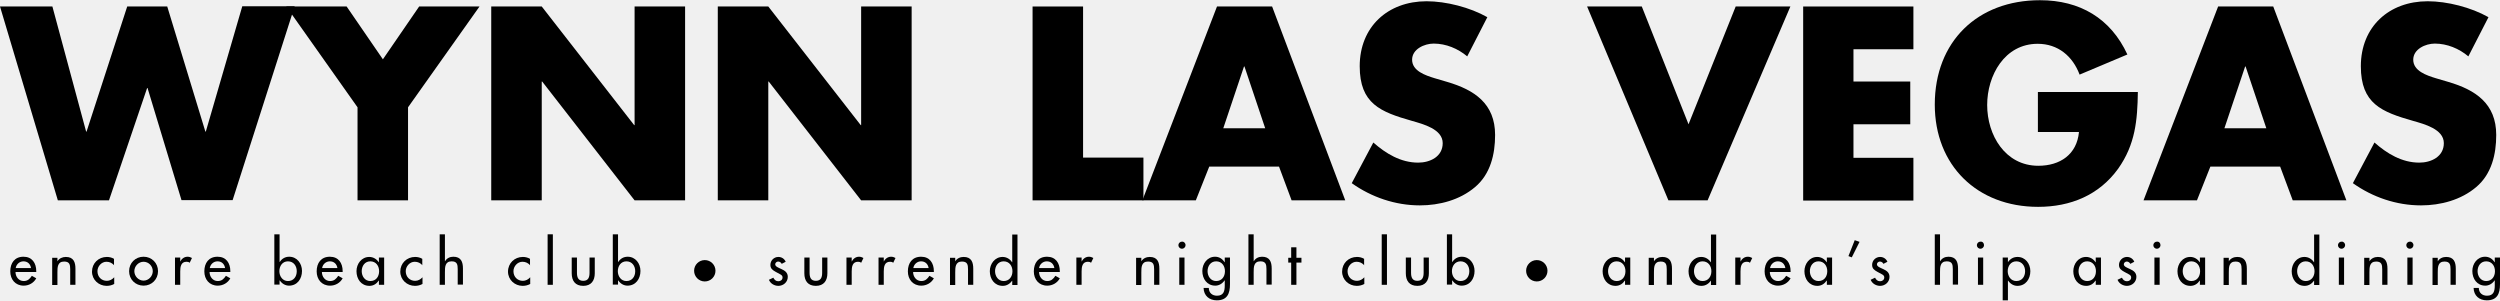
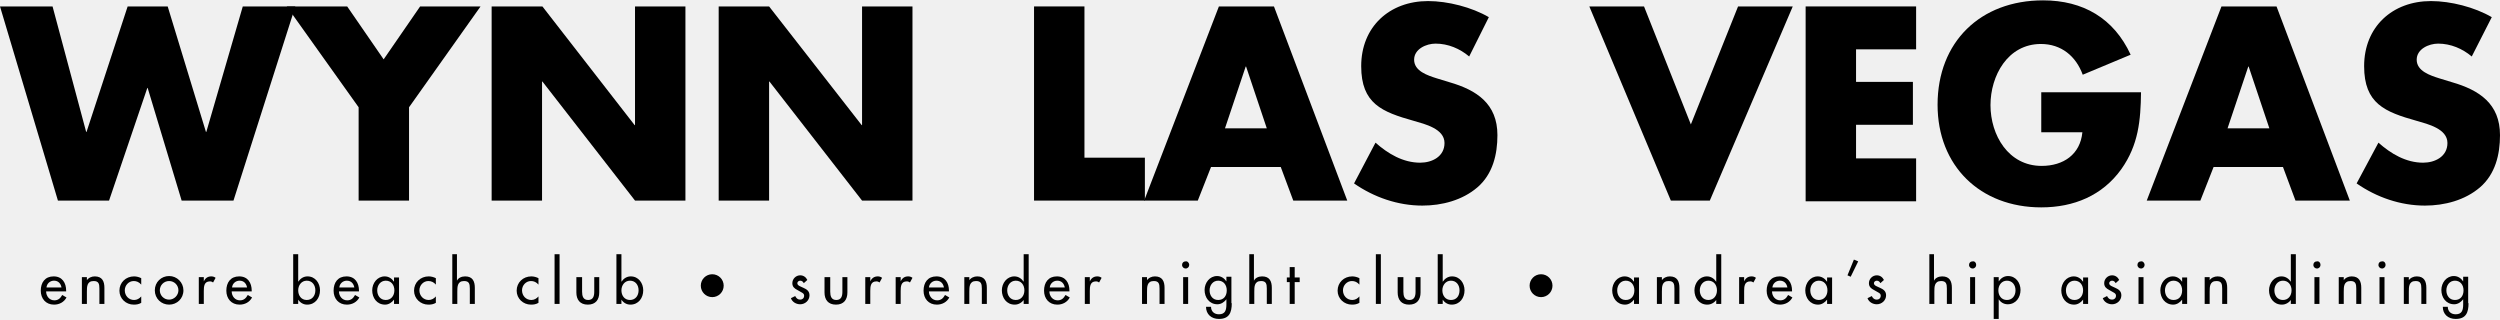
- <svg xmlns="http://www.w3.org/2000/svg" version="1.1" x="0px" y="0px" viewBox="0 0 1192.9 143.3" style="enable-background:new 0 0 1192.9 143.3;" xml:space="preserve">
+ <svg xmlns="http://www.w3.org/2000/svg" version="1.1" x="0px" y="0px" viewBox="0 0 699.2 89.3" style="enable-background:new 0 0 699.2 89.3;" xml:space="preserve">
  <style type="text/css">
- 	.st0{fill:#FFFFFF;}
- 	.st1{fill:#392C3E;}
- 	.st2{fill:#382C3D;}
+ 	.st0{display:none;}
+ 	.st1{display:inline;fill:#FFFFFF;}
+ 	.st2{fill:#FFFFFF;}
	.st3{fill:#3399CC;}
- 	.st4{fill:#CDCBCA;}
- 	.st5{fill-rule:evenodd;clip-rule:evenodd;fill:#CDCBCA;}
- 	.st6{fill-rule:evenodd;clip-rule:evenodd;fill:#392C3E;}
- 	.st7{fill:none;stroke:#CDCBCA;stroke-width:1.332;stroke-miterlimit:10;}
- 	.st8{clip-path:url(#SVGID_4_);}
- 	.st9{fill-rule:evenodd;clip-rule:evenodd;fill:#989898;}
- 	.st10{fill-rule:evenodd;clip-rule:evenodd;fill:#FFFFFF;}
- 	.st11{fill:#979797;}
- 	.st12{opacity:0.67;}
- 	.st13{fill:#EFEFEF;}
- 	.st14{opacity:0.78;}
- 	.st15{fill-rule:evenodd;clip-rule:evenodd;fill:#998881;}
- 	.st16{fill:#998881;}
- 	.st17{fill:#FF9966;}
- 	.st18{fill:#231F20;}
+ 	.st4{fill:#F9D04B;}
+ 	.st5{clip-path:url(#SVGID_4_);}
+ 	.st6{clip-path:url(#SVGID_5_);}
+ 	.st7{fill:none;stroke:#FFFFFF;stroke-width:0.764;stroke-miterlimit:10;}
+ 	.st8{clip-path:url(#SVGID_8_);}
+ 	.st9{fill:#F49A32;}
+ 	.st10{clip-path:url(#SVGID_12_);}
+ 	.st11{opacity:0.49;clip-path:url(#SVGID_12_);}
+ 	.st12{opacity:0.49;}
+ 	.st13{clip-path:url(#SVGID_14_);fill:none;}
+ 	.st14{opacity:0.5;clip-path:url(#SVGID_12_);}
+ 	.st15{opacity:0.5;}
+ 	.st16{fill:none;stroke:#FFFFFF;stroke-width:1.031;}
+ 	.st17{clip-path:url(#SVGID_12_);fill:none;stroke:#FFFFFF;stroke-width:1.132;}
+ 	.st18{fill-rule:evenodd;clip-rule:evenodd;fill:#FFFFFF;}
+ 	.st19{fill:#C77F44;}
+ 	.st20{fill:url(#SVGID_17_);}
+ 	.st21{fill:url(#SVGID_18_);}
+ 	.st22{fill:url(#SVGID_19_);}
+ 	.st23{fill:url(#SVGID_20_);}
+ 	.st24{fill:url(#SVGID_21_);}
+ 	.st25{fill:url(#SVGID_22_);}
+ 	.st26{fill:url(#SVGID_23_);}
+ 	.st27{fill:url(#SVGID_24_);}
+ 	.st28{fill:url(#SVGID_25_);}
+ 	.st29{fill:url(#SVGID_26_);}
+ 	.st30{fill:url(#SVGID_27_);}
+ 	.st31{fill:url(#SVGID_28_);}
+ 	.st32{fill:url(#SVGID_29_);}
+ 	.st33{fill:url(#SVGID_30_);}
+ 	.st34{fill:url(#SVGID_31_);}
+ 	.st35{fill:url(#SVGID_32_);}
+ 	.st36{fill:url(#SVGID_33_);}
+ 	.st37{fill:url(#SVGID_34_);}
+ 	.st38{fill:url(#SVGID_35_);}
+ 	.st39{fill:url(#SVGID_36_);}
+ 	.st40{fill:url(#SVGID_37_);}
+ 	.st41{fill:url(#SVGID_38_);}
+ 	.st42{fill:url(#SVGID_39_);}
+ 	.st43{fill:url(#SVGID_40_);}
+ 	.st44{fill:url(#SVGID_41_);}
+ 	.st45{fill:url(#SVGID_42_);}
+ 	.st46{fill:url(#SVGID_43_);}
+ 	.st47{fill-rule:evenodd;clip-rule:evenodd;fill:url(#SVGID_44_);}
+ 	.st48{fill-rule:evenodd;clip-rule:evenodd;fill:url(#SVGID_45_);}
+ 	.st49{fill-rule:evenodd;clip-rule:evenodd;fill:url(#SVGID_46_);}
+ 	.st50{fill:url(#SVGID_47_);}
+ 	.st51{fill-rule:evenodd;clip-rule:evenodd;fill:url(#SVGID_48_);}
+ 	.st52{fill-rule:evenodd;clip-rule:evenodd;fill:url(#SVGID_49_);}
+ 	.st53{fill-rule:evenodd;clip-rule:evenodd;fill:url(#SVGID_50_);}
+ 	.st54{fill:url(#SVGID_51_);}
+ 	.st55{fill:url(#SVGID_52_);}
+ 	.st56{fill:url(#SVGID_53_);}
+ 	.st57{fill:url(#SVGID_54_);}
+ 	.st58{fill:url(#SVGID_55_);}
+ 	.st59{fill:url(#SVGID_56_);}
+ 	.st60{fill:url(#SVGID_57_);}
+ 	.st61{fill:url(#SVGID_58_);}
+ 	.st62{fill:url(#SVGID_59_);}
+ 	.st63{fill:url(#SVGID_60_);}
+ 	.st64{fill:url(#SVGID_61_);}
+ 	.st65{fill:url(#SVGID_62_);}
+ 	.st66{fill:url(#SVGID_63_);}
+ 	.st67{fill:url(#SVGID_64_);}
+ 	.st68{fill:url(#SVGID_65_);}
+ 	.st69{fill:url(#SVGID_66_);}
+ 	.st70{fill:url(#SVGID_67_);}
+ 	.st71{fill:url(#SVGID_68_);}
+ 	.st72{fill:url(#SVGID_69_);}
+ 	.st73{fill:url(#SVGID_70_);}
+ 	.st74{fill:url(#SVGID_71_);}
+ 	.st75{fill:url(#SVGID_72_);}
+ 	.st76{fill:url(#SVGID_73_);}
+ 	.st77{fill-rule:evenodd;clip-rule:evenodd;fill:url(#SVGID_74_);}
+ 	.st78{fill-rule:evenodd;clip-rule:evenodd;fill:url(#SVGID_75_);}
+ 	.st79{fill-rule:evenodd;clip-rule:evenodd;fill:url(#SVGID_76_);}
+ 	.st80{fill:url(#SVGID_77_);}
+ 	.st81{fill:url(#SVGID_78_);}
+ 	.st82{fill-rule:evenodd;clip-rule:evenodd;fill:url(#SVGID_79_);}
+ 	.st83{fill:url(#SVGID_80_);}
+ 	.st84{fill-rule:evenodd;clip-rule:evenodd;fill:url(#SVGID_81_);}
+ 	.st85{fill-rule:evenodd;clip-rule:evenodd;fill:url(#SVGID_82_);}
+ 	.st86{fill-rule:evenodd;clip-rule:evenodd;fill:url(#SVGID_83_);}
+ 	.st87{fill-rule:evenodd;clip-rule:evenodd;fill:url(#SVGID_84_);}
+ 	.st88{fill:#336699;}
+ 	.st89{clip-path:url(#SVGID_86_);fill:#00305B;}
+ 	.st90{filter:url(#Adobe_OpacityMaskFilter);}
+ 	.st91{clip-path:url(#SVGID_86_);fill:url(#SVGID_88_);}
+ 	.st92{filter:url(#Adobe_OpacityMaskFilter_1_);}
+ 	.st93{clip-path:url(#SVGID_86_);fill:url(#SVGID_90_);}
+ 	.st94{filter:url(#Adobe_OpacityMaskFilter_2_);}
+ 	.st95{clip-path:url(#SVGID_86_);fill:url(#SVGID_92_);}
+ 	.st96{clip-path:url(#SVGID_86_);mask:url(#SVGID_91_);}
+ 	.st97{filter:url(#Adobe_OpacityMaskFilter_3_);}
+ 	.st98{clip-path:url(#SVGID_86_);fill:url(#SVGID_94_);}
+ 	.st99{clip-path:url(#SVGID_86_);mask:url(#SVGID_93_);}
+ 	.st100{clip-path:url(#SVGID_86_);fill:url(#SVGID_95_);}
+ 	.st101{clip-path:url(#SVGID_86_);}
+ 	.st102{filter:url(#Adobe_OpacityMaskFilter_4_);}
+ 	.st103{clip-path:url(#SVGID_86_);mask:url(#SVGID_96_);}
+ 	.st104{fill:#FFF100;}
+ 	.st105{clip-path:url(#SVGID_98_);fill:url(#SVGID_99_);}
+ 	.st106{filter:url(#Adobe_OpacityMaskFilter_5_);}
+ 	.st107{clip-path:url(#SVGID_98_);}
+ 	.st108{fill:#D6DE23;}
+ 	.st109{clip-path:url(#SVGID_102_);}
+ 	.st110{filter:url(#Adobe_OpacityMaskFilter_6_);}
+ 	.st111{clip-path:url(#SVGID_102_);mask:url(#SVGID_103_);}
+ 	.st112{clip-path:url(#SVGID_105_);fill:#00305B;}
+ 	.st113{filter:url(#Adobe_OpacityMaskFilter_7_);}
+ 	.st114{clip-path:url(#SVGID_105_);fill:url(#SVGID_107_);}
+ 	.st115{filter:url(#Adobe_OpacityMaskFilter_8_);}
+ 	.st116{clip-path:url(#SVGID_105_);fill:url(#SVGID_109_);}
+ 	.st117{filter:url(#Adobe_OpacityMaskFilter_9_);}
+ 	.st118{clip-path:url(#SVGID_105_);fill:url(#SVGID_111_);}
+ 	.st119{clip-path:url(#SVGID_105_);mask:url(#SVGID_110_);}
+ 	.st120{filter:url(#Adobe_OpacityMaskFilter_10_);}
+ 	.st121{clip-path:url(#SVGID_105_);fill:url(#SVGID_113_);}
+ 	.st122{clip-path:url(#SVGID_105_);mask:url(#SVGID_112_);}
+ 	.st123{clip-path:url(#SVGID_105_);fill:url(#SVGID_114_);}
+ 	.st124{filter:url(#Adobe_OpacityMaskFilter_11_);}
+ 	.st125{clip-path:url(#SVGID_105_);mask:url(#SVGID_115_);}
+ 	.st126{clip-path:url(#SVGID_105_);}
</style>
-   <g id="Layer_1">
- </g>
+   <g id="Layer_1" class="st0">
+     <rect x="-289" y="-163.1" class="st1" width="1280" height="500" />
+   </g>
  <g id="Layer_2">
    <g>
-       <circle cx="336.3" cy="129.2" r="5.1" />
-       <circle cx="733.3" cy="129.2" r="5.1" />
      <g>
-         <path d="M41.1,62.8h0.2L60.7,3.1h19.1L98,62.8h0.2l17.4-59.8h25l-29.6,92.5H86.6L70.4,42h-0.2L52,95.6H27.6L0,3.1h25L41.1,62.8z" />
-         <path d="M136.6,3.1h28.8l17.3,25.2L200,3.1h28.8l-34.1,48.1v44.4h-24.1V51.2L136.6,3.1z" />
-         <path d="M234.4,3.1h24.1l44.1,56.6h0.2V3.1h24.1v92.5h-24.1l-44.1-56.7h-0.2v56.7h-24.1V3.1z" />
-         <path d="M342.5,3.1h24.1l44.1,56.6h0.2V3.1h24.1v92.5h-24.1l-44.1-56.7h-0.2v56.7h-24.1V3.1z" />
-         <path d="M516.8,75.2h28.8v20.4h-52.9V3.1h24.1V75.2z" />
-         <path d="M577,79.5l-6.4,16.1h-25.5l35.6-92.5h26.3l34.9,92.5h-25.6l-6-16.1H577z M593.8,31.7h-0.2l-9.9,29.5h20L593.8,31.7z" />
-         <path d="M700.1,26.9c-4.4-3.7-10.1-6.1-16-6.1c-4.4,0-10.3,2.6-10.3,7.7c0,5.4,6.5,7.5,10.7,8.8l6.1,1.8     c12.9,3.8,22.8,10.3,22.8,25.3c0,9.2-2.2,18.7-9.6,24.9c-7.2,6.1-16.9,8.7-26.3,8.7c-11.7,0-23.1-3.9-32.5-10.6l10.3-19.4     c6,5.3,13.1,9.6,21.4,9.6c5.6,0,11.7-2.8,11.7-9.3c0-6.7-9.4-9.1-14.6-10.6c-15.1-4.3-25-8.2-25-26.1c0-18.8,13.4-31,31.9-31     c9.3,0,20.7,2.9,29,7.6L700.1,26.9z" />
-         <path d="M805.7,59.3l22.5-56.2h26.1l-39.5,92.5h-18.7L757.3,3.1h26.1L805.7,59.3z" />
-         <path d="M884.4,23.4v15.5h27.1v20.4h-27.1v16H913v20.4h-52.6V3.1H913v20.4H884.4z" />
-         <path d="M1020.1,43.9c-0.2,13.5-1.2,25-9.4,36.6c-9.1,12.6-22.7,18.2-38.2,18.2c-29.1,0-49.3-19.8-49.3-48.8     c0-30.1,20.4-49.8,50.2-49.8c19,0,33.7,8.6,41.7,25.9l-22.8,9.6c-3.3-8.8-10.3-14.7-20-14.7c-15.8,0-24.1,15.1-24.1,29.2     c0,14.4,8.6,29,24.4,29c10.4,0,18.4-5.4,19.4-16.1h-19.6V43.9H1020.1z" />
-         <path d="M1054.7,79.5l-6.4,16.1h-25.5l35.6-92.5h26.3l34.9,92.5h-25.6l-6-16.1H1054.7z M1071.5,31.7h-0.2l-9.9,29.5h20     L1071.5,31.7z" />
-         <path d="M1177.8,26.9c-4.4-3.7-10.1-6.1-16-6.1c-4.4,0-10.3,2.6-10.3,7.7c0,5.4,6.5,7.5,10.7,8.8l6.1,1.8     c12.9,3.8,22.8,10.3,22.8,25.3c0,9.2-2.2,18.7-9.6,24.9c-7.2,6.1-16.9,8.7-26.3,8.7c-11.7,0-23.1-3.9-32.5-10.6l10.3-19.4     c6,5.3,13.1,9.6,21.4,9.6c5.6,0,11.7-2.8,11.7-9.3c0-6.7-9.4-9.1-14.6-10.6c-15.1-4.3-25-8.2-25-26.1c0-18.8,13.4-31,31.9-31     c9.3,0,20.7,2.9,29,7.6L1177.8,26.9z" />
+         <path d="M24.1,36.9h0.1L35.7,1.8h11.2l10.7,35.1h0.1L67.9,1.8h14.7L65.3,56.1H50.8l-9.5-31.5h-0.1L30.5,56.1H16.2L0,1.8h14.7     L24.1,36.9z" />
+         <path d="M80.2,1.8h16.9l10.2,14.8l10.2-14.8h16.9l-20,28.2v26.1h-14.1V30L80.2,1.8z" />
+         <path d="M137.6,1.8h14.1L177.5,35h0.1V1.8h14.1v54.3h-14.1l-25.9-33.3h-0.1v33.3h-14.1V1.8z" />
+         <path d="M201,1.8h14.1L241,35h0.1V1.8h14.1v54.3h-14.1l-25.9-33.3h-0.1v33.3H201V1.8z" />
+         <path d="M303.3,44.1h16.9v12h-31V1.8h14.1V44.1z" />
+         <path d="M338.7,46.7l-3.7,9.4h-15l20.9-54.3h15.4l20.5,54.3h-15.1l-3.5-9.4H338.7z M348.5,18.6h-0.1l-5.8,17.3h11.7L348.5,18.6z" />
+         <path d="M410.9,15.8c-2.6-2.2-5.9-3.6-9.4-3.6c-2.6,0-6,1.5-6,4.5c0,3.2,3.8,4.4,6.3,5.2l3.6,1.1c7.6,2.2,13.4,6,13.4,14.8     c0,5.4-1.3,10.9-5.6,14.6c-4.2,3.6-9.9,5.1-15.4,5.1c-6.8,0-13.5-2.3-19.1-6.2l6-11.4c3.5,3.1,7.7,5.6,12.5,5.6     c3.3,0,6.8-1.7,6.8-5.5c0-4-5.5-5.3-8.6-6.2c-8.9-2.5-14.7-4.8-14.7-15.3c0-11,7.9-18.2,18.7-18.2c5.5,0,12.2,1.7,17,4.5     L410.9,15.8z" />
+         <path d="M472.9,34.8l13.2-33h15.3l-23.2,54.3h-10.9L444.5,1.8h15.3L472.9,34.8z" />
+         <path d="M519.1,13.8v9.1H535v12h-15.9v9.4h16.8v12H505V1.8h30.9v12H519.1z" />
+         <path d="M598.8,25.8c-0.1,7.9-0.7,14.7-5.5,21.5c-5.3,7.4-13.3,10.7-22.4,10.7c-17.1,0-29-11.6-29-28.7c0-17.6,12-29.2,29.5-29.2     c11.2,0,19.8,5,24.5,15.2l-13.4,5.6c-1.9-5.2-6-8.6-11.7-8.6c-9.3,0-14.1,8.9-14.1,17.1c0,8.4,5,17,14.3,17     c6.1,0,10.8-3.2,11.4-9.4h-11.5V25.8H598.8z" />
+         <path d="M619.1,46.7l-3.7,9.4h-15l20.9-54.3h15.4l20.5,54.3H642l-3.5-9.4H619.1z M628.9,18.6h-0.1L623,35.9h11.7L628.9,18.6z" />
+         <path d="M691.3,15.8c-2.6-2.2-5.9-3.6-9.4-3.6c-2.6,0-6,1.5-6,4.5c0,3.2,3.8,4.4,6.3,5.2l3.6,1.1c7.6,2.2,13.4,6,13.4,14.8     c0,5.4-1.3,10.9-5.6,14.6c-4.2,3.6-9.9,5.1-15.4,5.1c-6.8,0-13.5-2.3-19.1-6.2l6.1-11.4c3.5,3.1,7.7,5.6,12.5,5.6     c3.3,0,6.8-1.7,6.8-5.5c0-4-5.5-5.3-8.6-6.2c-8.9-2.5-14.7-4.8-14.7-15.3c0-11,7.9-18.2,18.7-18.2c5.5,0,12.2,1.7,17,4.5     L691.3,15.8z" />
      </g>
      <g>
-         <path d="M7.4,129.8c0,2.2,1.5,4.3,3.9,4.3c1.9,0,2.9-1,3.9-2.5l2.1,1.2c-1.2,2.2-3.5,3.5-6,3.5c-4,0-6.4-3-6.4-6.8     c0-4,2.1-7,6.3-7c4.1,0,6.1,3,6.1,6.9v0.4H7.4z M14.8,127.9c-0.3-1.9-1.6-3.2-3.6-3.2c-1.9,0-3.4,1.4-3.7,3.2H14.8z" />
-         <path d="M27.4,124.7L27.4,124.7c0.8-1.4,2.4-2.1,4-2.1c3.7,0,4.6,2.5,4.6,5.6v7.7h-2.5v-7.4c0-2.2-0.3-3.7-2.9-3.7     c-3.2,0-3.2,2.8-3.2,5.2v6h-2.5v-13h2.5V124.7z" />
-         <path d="M54.5,126.6c-1-1.1-2.2-1.7-3.7-1.7c-2.4,0-4.3,2.2-4.3,4.5c0,2.7,1.9,4.6,4.5,4.6c1.4,0,2.6-0.7,3.5-1.7v3.2     c-1.1,0.6-2.3,0.9-3.6,0.9c-3.8,0-7-2.9-7-6.8c0-4,3.1-7,7.1-7c1.2,0,2.4,0.3,3.4,0.9V126.6z" />
-         <path d="M75.4,129.4c0,3.9-3,6.9-6.9,6.9s-6.9-3-6.9-6.9c0-3.9,3-6.9,6.9-6.9S75.4,125.5,75.4,129.4z M64.1,129.4     c0,2.4,2,4.5,4.4,4.5s4.4-2.1,4.4-4.5c0-2.5-2-4.5-4.4-4.5S64.1,127,64.1,129.4z" />
-         <path d="M85.9,125L85.9,125c0.7-1.5,2-2.5,3.6-2.5c0.7,0,1.4,0.2,2.1,0.6l-1.1,2.3c-0.4-0.4-0.9-0.5-1.5-0.5c-2.7,0-3,2.5-3,4.6     v6.4h-2.5v-13h2.5V125z" />
-         <path d="M100,129.8c0,2.2,1.5,4.3,3.9,4.3c1.9,0,2.9-1,3.9-2.5l2.1,1.2c-1.2,2.2-3.5,3.5-6,3.5c-4,0-6.4-3-6.4-6.8     c0-4,2.1-7,6.3-7c4.1,0,6.1,3,6.1,6.9v0.4H100z M107.4,127.9c-0.3-1.9-1.6-3.2-3.6-3.2c-1.9,0-3.4,1.4-3.7,3.2H107.4z" />
-         <path d="M130.9,111.8h2.5v13.2h0.1c1-1.6,2.6-2.5,4.5-2.5c3.7,0,6.1,3.2,6.1,6.8c0,3.7-2.2,7-6.2,7c-1.8,0-3.4-1-4.4-2.5h-0.1v2     h-2.5V111.8z M141.6,129.4c0-2.5-1.5-4.7-4.2-4.7c-2.6,0-4.1,2.2-4.1,4.7c0,2.4,1.5,4.7,4.1,4.7     C140.1,134.1,141.6,132,141.6,129.4z" />
-         <path d="M153.6,129.8c0,2.2,1.5,4.3,3.9,4.3c1.9,0,2.9-1,3.9-2.5l2.1,1.2c-1.2,2.2-3.5,3.5-6,3.5c-4,0-6.4-3-6.4-6.8     c0-4,2.1-7,6.3-7c4.1,0,6.1,3,6.1,6.9v0.4H153.6z M161,127.9c-0.3-1.9-1.6-3.2-3.6-3.2c-1.9,0-3.4,1.4-3.7,3.2H161z" />
-         <path d="M183.3,135.9h-2.5v-2h-0.1c-1,1.5-2.5,2.5-4.4,2.5c-4,0-6.2-3.3-6.2-7c0-3.5,2.4-6.8,6.1-6.8c1.9,0,3.5,1,4.5,2.5h0.1     v-2.2h2.5V135.9z M180.9,129.4c0-2.5-1.5-4.7-4.2-4.7c-2.6,0-4.1,2.2-4.1,4.7c0,2.4,1.5,4.7,4.1,4.7     C179.4,134.1,180.9,132,180.9,129.4z" />
-         <path d="M201.6,126.6c-1-1.1-2.2-1.7-3.7-1.7c-2.4,0-4.3,2.2-4.3,4.5c0,2.7,1.9,4.6,4.5,4.6c1.4,0,2.6-0.7,3.5-1.7v3.2     c-1.1,0.6-2.3,0.9-3.6,0.9c-3.8,0-7-2.9-7-6.8c0-4,3.1-7,7.1-7c1.2,0,2.4,0.3,3.4,0.9V126.6z" />
-         <path d="M212.3,111.8v12.8h0.1c0.8-1.4,2.3-2.1,3.9-2.1c3.7,0,4.6,2.5,4.6,5.6v7.7h-2.5v-7.4c0-2.2-0.3-3.7-2.9-3.7     c-3.2,0-3.2,2.8-3.2,5.2v6h-2.5v-24.1H212.3z" />
-         <path d="M253,126.6c-1-1.1-2.2-1.7-3.7-1.7c-2.4,0-4.3,2.2-4.3,4.5c0,2.7,1.9,4.6,4.5,4.6c1.4,0,2.6-0.7,3.5-1.7v3.2     c-1.1,0.6-2.3,0.9-3.6,0.9c-3.8,0-7-2.9-7-6.8c0-4,3.1-7,7.1-7c1.2,0,2.4,0.3,3.4,0.9V126.6z" />
-         <path d="M263.8,135.9h-2.5v-24.1h2.5V135.9z" />
-         <path d="M275.3,122.9v7.2c0,2.1,0.5,3.9,3,3.9s3-1.8,3-3.9v-7.2h2.5v7.5c0,3.5-1.7,6-5.5,6s-5.5-2.4-5.5-6v-7.5H275.3z" />
-         <path d="M292.4,111.8h2.5v13.2h0.1c1-1.6,2.6-2.5,4.5-2.5c3.7,0,6.1,3.2,6.1,6.8c0,3.7-2.2,7-6.2,7c-1.8,0-3.4-1-4.4-2.5h-0.1v2     h-2.5V111.8z M303.1,129.4c0-2.5-1.5-4.7-4.2-4.7c-2.6,0-4.1,2.2-4.1,4.7c0,2.4,1.5,4.7,4.1,4.7     C301.6,134.1,303.1,132,303.1,129.4z" />
-         <path d="M373,125.9c-0.3-0.6-0.9-1.1-1.7-1.1c-0.7,0-1.4,0.6-1.4,1.3c0,1.1,1.5,1.6,3,2.3c1.5,0.7,3,1.6,3,3.7     c0,2.5-2.1,4.3-4.5,4.3c-1.9,0-3.8-1.1-4.5-2.9l2.1-1c0.5,1,1.2,1.7,2.4,1.7c1.1,0,2-0.7,2-1.8c0-0.7-0.3-1-0.9-1.4l-2.4-1.3     c-1.4-0.8-2.5-1.5-2.5-3.3c0-2.1,1.7-3.8,3.8-3.8c1.6,0,2.9,0.9,3.5,2.3L373,125.9z" />
-         <path d="M386.3,122.9v7.2c0,2.1,0.5,3.9,3,3.9s3-1.8,3-3.9v-7.2h2.5v7.5c0,3.5-1.7,6-5.5,6s-5.5-2.4-5.5-6v-7.5H386.3z" />
-         <path d="M406.3,125L406.3,125c0.7-1.5,2-2.5,3.6-2.5c0.7,0,1.4,0.2,2.1,0.6l-1.1,2.3c-0.4-0.4-0.9-0.5-1.5-0.5     c-2.7,0-3,2.5-3,4.6v6.4h-2.5v-13h2.5V125z" />
-         <path d="M421.6,125L421.6,125c0.7-1.5,2-2.5,3.6-2.5c0.7,0,1.4,0.2,2.1,0.6l-1.1,2.3c-0.4-0.4-0.9-0.5-1.5-0.5     c-2.7,0-3,2.5-3,4.6v6.4h-2.5v-13h2.5V125z" />
-         <path d="M435.7,129.8c0,2.2,1.5,4.3,3.9,4.3c1.9,0,2.9-1,3.9-2.5l2.1,1.2c-1.2,2.2-3.5,3.5-6,3.5c-4,0-6.4-3-6.4-6.8     c0-4,2.1-7,6.3-7c4.1,0,6.1,3,6.1,6.9v0.4H435.7z M443.1,127.9c-0.3-1.9-1.6-3.2-3.6-3.2c-1.9,0-3.4,1.4-3.7,3.2H443.1z" />
-         <path d="M455.8,124.7L455.8,124.7c0.8-1.4,2.4-2.1,4-2.1c3.7,0,4.6,2.5,4.6,5.6v7.7h-2.5v-7.4c0-2.2-0.3-3.7-2.9-3.7     c-3.2,0-3.2,2.8-3.2,5.2v6h-2.5v-13h2.5V124.7z" />
-         <path d="M483,133.9L483,133.9c-1.1,1.5-2.6,2.5-4.5,2.5c-4,0-6.2-3.3-6.2-7c0-3.5,2.4-6.8,6.1-6.8c1.9,0,3.5,1,4.5,2.5h0.1v-13.2     h2.5v24.1H483V133.9z M483.1,129.4c0-2.5-1.5-4.7-4.2-4.7c-2.6,0-4.1,2.2-4.1,4.7c0,2.4,1.5,4.7,4.1,4.7     C481.6,134.1,483.1,132,483.1,129.4z" />
-         <path d="M495.8,129.8c0,2.2,1.5,4.3,3.9,4.3c1.9,0,2.9-1,3.9-2.5l2.1,1.2c-1.2,2.2-3.5,3.5-6,3.5c-4,0-6.4-3-6.4-6.8     c0-4,2.1-7,6.3-7c4.1,0,6.1,3,6.1,6.9v0.4H495.8z M503.1,127.9c-0.3-1.9-1.6-3.2-3.6-3.2c-1.9,0-3.4,1.4-3.7,3.2H503.1z" />
-         <path d="M516,125L516,125c0.7-1.5,2-2.5,3.6-2.5c0.7,0,1.4,0.2,2.1,0.6l-1.1,2.3c-0.4-0.4-0.9-0.5-1.5-0.5c-2.7,0-3,2.5-3,4.6     v6.4h-2.5v-13h2.5V125z" />
-         <path d="M544.6,124.7L544.6,124.7c0.8-1.4,2.4-2.1,4-2.1c3.7,0,4.6,2.5,4.6,5.6v7.7h-2.5v-7.4c0-2.2-0.3-3.7-2.9-3.7     c-3.2,0-3.2,2.8-3.2,5.2v6h-2.5v-13h2.5V124.7z" />
-         <path d="M565.7,117c0,0.9-0.8,1.7-1.7,1.7c-0.9,0-1.7-0.7-1.7-1.7c0-1,0.8-1.7,1.7-1.7C564.9,115.2,565.7,116,565.7,117z      M565.2,135.9h-2.5v-13h2.5V135.9z" />
-         <path d="M586.9,135.6c0,4.5-1.3,7.7-6.3,7.7c-3.6,0-6.2-2.2-6.3-5.9h2.5c0,2.3,1.6,3.7,3.9,3.7c3.1,0,3.7-2.1,3.7-4.8v-2.5h-0.1     c-1,1.5-2.6,2.5-4.4,2.5c-4,0-6.2-3.3-6.2-7c0-3.5,2.4-6.8,6.1-6.8c1.9,0,3.5,1,4.5,2.6h0.1v-2.2h2.5V135.6z M584.5,129.4     c0-2.5-1.5-4.7-4.2-4.7c-2.6,0-4.1,2.2-4.1,4.7c0,2.4,1.5,4.7,4.1,4.7C583,134.1,584.5,132,584.5,129.4z" />
-         <path d="M598.2,111.8v12.8h0.1c0.8-1.4,2.3-2.1,3.9-2.1c3.7,0,4.6,2.5,4.6,5.6v7.7h-2.5v-7.4c0-2.2-0.3-3.7-2.9-3.7     c-3.2,0-3.2,2.8-3.2,5.2v6h-2.5v-24.1H598.2z" />
-         <path d="M618.6,135.9h-2.5v-10.6h-1.4v-2.3h1.4v-5h2.5v5h2.4v2.3h-2.4V135.9z" />
-         <path d="M651,126.6c-1-1.1-2.2-1.7-3.7-1.7c-2.4,0-4.3,2.2-4.3,4.5c0,2.7,1.9,4.6,4.5,4.6c1.4,0,2.6-0.7,3.5-1.7v3.2     c-1.1,0.6-2.3,0.9-3.6,0.9c-3.8,0-7-2.9-7-6.8c0-4,3.1-7,7.1-7c1.2,0,2.4,0.3,3.4,0.9V126.6z" />
-         <path d="M661.8,135.9h-2.5v-24.1h2.5V135.9z" />
-         <path d="M673.3,122.9v7.2c0,2.1,0.5,3.9,3,3.9s3-1.8,3-3.9v-7.2h2.5v7.5c0,3.5-1.7,6-5.5,6s-5.5-2.4-5.5-6v-7.5H673.3z" />
-         <path d="M690.4,111.8h2.5v13.2h0.1c1-1.6,2.6-2.5,4.5-2.5c3.7,0,6.1,3.2,6.1,6.8c0,3.7-2.2,7-6.2,7c-1.8,0-3.4-1-4.4-2.5h-0.1v2     h-2.5V111.8z M701.1,129.4c0-2.5-1.5-4.7-4.2-4.7c-2.6,0-4.1,2.2-4.1,4.7c0,2.4,1.5,4.7,4.1,4.7     C699.6,134.1,701.1,132,701.1,129.4z" />
-         <path d="M777.9,135.9h-2.5v-2h-0.1c-1,1.5-2.5,2.5-4.4,2.5c-4,0-6.2-3.3-6.2-7c0-3.5,2.4-6.8,6.1-6.8c1.9,0,3.5,1,4.5,2.5h0.1     v-2.2h2.5V135.9z M775.6,129.4c0-2.5-1.5-4.7-4.2-4.7c-2.6,0-4.1,2.2-4.1,4.7c0,2.4,1.5,4.7,4.1,4.7     C774.1,134.1,775.6,132,775.6,129.4z" />
-         <path d="M789.2,124.7L789.2,124.7c0.8-1.4,2.4-2.1,4-2.1c3.7,0,4.6,2.5,4.6,5.6v7.7h-2.5v-7.4c0-2.2-0.3-3.7-2.9-3.7     c-3.2,0-3.2,2.8-3.2,5.2v6h-2.5v-13h2.5V124.7z" />
-         <path d="M816.4,133.9L816.4,133.9c-1.1,1.5-2.6,2.5-4.5,2.5c-4,0-6.2-3.3-6.2-7c0-3.5,2.4-6.8,6.1-6.8c1.9,0,3.5,1,4.5,2.5h0.1     v-13.2h2.5v24.1h-2.5V133.9z M816.6,129.4c0-2.5-1.5-4.7-4.2-4.7c-2.6,0-4.1,2.2-4.1,4.7c0,2.4,1.5,4.7,4.1,4.7     C815.1,134.1,816.6,132,816.6,129.4z" />
-         <path d="M830.4,125L830.4,125c0.7-1.5,2-2.5,3.6-2.5c0.7,0,1.4,0.2,2.1,0.6l-1.1,2.3c-0.4-0.4-0.9-0.5-1.5-0.5     c-2.7,0-3,2.5-3,4.6v6.4h-2.5v-13h2.5V125z" />
-         <path d="M844.5,129.8c0,2.2,1.5,4.3,3.9,4.3c1.9,0,2.9-1,3.9-2.5l2.1,1.2c-1.2,2.2-3.5,3.5-6,3.5c-4,0-6.4-3-6.4-6.8     c0-4,2.1-7,6.3-7c4.1,0,6.1,3,6.1,6.9v0.4H844.5z M851.9,127.9c-0.3-1.9-1.6-3.2-3.6-3.2c-1.9,0-3.4,1.4-3.7,3.2H851.9z" />
-         <path d="M874.2,135.9h-2.5v-2h-0.1c-1,1.5-2.5,2.5-4.4,2.5c-4,0-6.2-3.3-6.2-7c0-3.5,2.4-6.8,6.1-6.8c1.9,0,3.5,1,4.5,2.5h0.1     v-2.2h2.5V135.9z M871.9,129.4c0-2.5-1.5-4.7-4.2-4.7c-2.6,0-4.1,2.2-4.1,4.7c0,2.4,1.5,4.7,4.1,4.7     C870.4,134.1,871.9,132,871.9,129.4z" />
-         <path d="M887.3,115.4l-3.7,7.4l-1.6-0.6l3-7.6L887.3,115.4z" />
-         <path d="M898.7,125.9c-0.3-0.6-0.9-1.1-1.7-1.1c-0.7,0-1.4,0.6-1.4,1.3c0,1.1,1.5,1.6,3,2.3c1.5,0.7,3,1.6,3,3.7     c0,2.5-2.1,4.3-4.5,4.3c-1.9,0-3.8-1.1-4.5-2.9l2.1-1c0.5,1,1.2,1.7,2.4,1.7c1.1,0,2-0.7,2-1.8c0-0.7-0.3-1-0.9-1.4l-2.4-1.3     c-1.4-0.8-2.5-1.5-2.5-3.3c0-2.1,1.7-3.8,3.8-3.8c1.6,0,2.9,0.9,3.5,2.3L898.7,125.9z" />
-         <path d="M925.7,111.8v12.8h0.1c0.8-1.4,2.3-2.1,3.9-2.1c3.7,0,4.6,2.5,4.6,5.6v7.7h-2.5v-7.4c0-2.2-0.3-3.7-2.9-3.7     c-3.2,0-3.2,2.8-3.2,5.2v6h-2.5v-24.1H925.7z" />
-         <path d="M946.7,117c0,0.9-0.8,1.7-1.7,1.7c-0.9,0-1.7-0.7-1.7-1.7c0-1,0.8-1.7,1.7-1.7C946,115.2,946.7,116,946.7,117z      M946.3,135.9h-2.5v-13h2.5V135.9z" />
-         <path d="M958.1,125.1L958.1,125.1c1.1-1.6,2.6-2.5,4.6-2.5c3.7,0,6.1,3.2,6.1,6.8c0,3.7-2.2,7-6.2,7c-1.8,0-3.4-1-4.4-2.5h-0.1     v9.4h-2.5v-20.4h2.5V125.1z M966.3,129.4c0-2.5-1.5-4.7-4.2-4.7c-2.6,0-4.1,2.2-4.1,4.7c0,2.4,1.5,4.7,4.1,4.7     C964.8,134.1,966.3,132,966.3,129.4z" />
-         <path d="M1002.5,135.9h-2.5v-2h-0.1c-1,1.5-2.5,2.5-4.4,2.5c-4,0-6.2-3.3-6.2-7c0-3.5,2.4-6.8,6.1-6.8c1.9,0,3.5,1,4.5,2.5h0.1     v-2.2h2.5V135.9z M1000.1,129.4c0-2.5-1.5-4.7-4.2-4.7c-2.6,0-4.1,2.2-4.1,4.7c0,2.4,1.5,4.7,4.1,4.7     C998.6,134.1,1000.1,132,1000.1,129.4z" />
-         <path d="M1016.5,125.9c-0.3-0.6-0.9-1.1-1.7-1.1c-0.7,0-1.4,0.6-1.4,1.3c0,1.1,1.5,1.6,3,2.3c1.5,0.7,3,1.6,3,3.7     c0,2.5-2.1,4.3-4.5,4.3c-1.9,0-3.8-1.1-4.5-2.9l2.1-1c0.5,1,1.2,1.7,2.4,1.7c1.1,0,2-0.7,2-1.8c0-0.7-0.3-1-0.9-1.4l-2.4-1.3     c-1.4-0.8-2.5-1.5-2.5-3.3c0-2.1,1.7-3.8,3.8-3.8c1.6,0,2.9,0.9,3.5,2.3L1016.5,125.9z" />
-         <path d="M1030.9,117c0,0.9-0.8,1.7-1.7,1.7c-0.9,0-1.7-0.7-1.7-1.7c0-1,0.8-1.7,1.7-1.7C1030.2,115.2,1030.9,116,1030.9,117z      M1030.5,135.9h-2.5v-13h2.5V135.9z" />
-         <path d="M1052.2,135.9h-2.5v-2h-0.1c-1,1.5-2.5,2.5-4.4,2.5c-4,0-6.2-3.3-6.2-7c0-3.5,2.4-6.8,6.1-6.8c1.9,0,3.5,1,4.5,2.5h0.1     v-2.2h2.5V135.9z M1049.8,129.4c0-2.5-1.5-4.7-4.2-4.7c-2.6,0-4.1,2.2-4.1,4.7c0,2.4,1.5,4.7,4.1,4.7     C1048.3,134.1,1049.8,132,1049.8,129.4z" />
-         <path d="M1063.5,124.7L1063.5,124.7c0.8-1.4,2.4-2.1,4-2.1c3.7,0,4.6,2.5,4.6,5.6v7.7h-2.5v-7.4c0-2.2-0.3-3.7-2.9-3.7     c-3.2,0-3.2,2.8-3.2,5.2v6h-2.5v-13h2.5V124.7z" />
-         <path d="M1104.2,133.9L1104.2,133.9c-1.1,1.5-2.6,2.5-4.5,2.5c-4,0-6.2-3.3-6.2-7c0-3.5,2.4-6.8,6.1-6.8c1.9,0,3.5,1,4.5,2.5h0.1     v-13.2h2.5v24.1h-2.5V133.9z M1104.4,129.4c0-2.5-1.5-4.7-4.2-4.7c-2.6,0-4.1,2.2-4.1,4.7c0,2.4,1.5,4.7,4.1,4.7     C1102.9,134.1,1104.4,132,1104.4,129.4z" />
-         <path d="M1119,117c0,0.9-0.8,1.7-1.7,1.7c-0.9,0-1.7-0.7-1.7-1.7c0-1,0.8-1.7,1.7-1.7C1118.2,115.2,1119,116,1119,117z      M1118.5,135.9h-2.5v-13h2.5V135.9z" />
-         <path d="M1130.6,124.7L1130.6,124.7c0.8-1.4,2.4-2.1,4-2.1c3.7,0,4.6,2.5,4.6,5.6v7.7h-2.5v-7.4c0-2.2-0.3-3.7-2.9-3.7     c-3.2,0-3.2,2.8-3.2,5.2v6h-2.5v-13h2.5V124.7z" />
-         <path d="M1151.6,117c0,0.9-0.8,1.7-1.7,1.7c-0.9,0-1.7-0.7-1.7-1.7c0-1,0.8-1.7,1.7-1.7C1150.8,115.2,1151.6,116,1151.6,117z      M1151.2,135.9h-2.5v-13h2.5V135.9z" />
-         <path d="M1163.2,124.7L1163.2,124.7c0.8-1.4,2.4-2.1,4-2.1c3.7,0,4.6,2.5,4.6,5.6v7.7h-2.5v-7.4c0-2.2-0.3-3.7-2.9-3.7     c-3.2,0-3.2,2.8-3.2,5.2v6h-2.5v-13h2.5V124.7z" />
-         <path d="M1192.9,135.6c0,4.5-1.3,7.7-6.3,7.7c-3.6,0-6.2-2.2-6.3-5.9h2.5c0,2.3,1.6,3.7,3.9,3.7c3.1,0,3.7-2.1,3.7-4.8v-2.5h-0.1     c-1,1.5-2.6,2.5-4.4,2.5c-4,0-6.2-3.3-6.2-7c0-3.5,2.4-6.8,6.1-6.8c1.9,0,3.5,1,4.5,2.6h0.1v-2.2h2.5V135.6z M1190.5,129.4     c0-2.5-1.5-4.7-4.2-4.7c-2.6,0-4.1,2.2-4.1,4.7c0,2.4,1.5,4.7,4.1,4.7C1189,134.1,1190.5,132,1190.5,129.4z" />
+         <path d="M12.9,81.5c0,1.3,0.9,2.5,2.3,2.5c1.1,0,1.7-0.6,2.2-1.5l1.2,0.7c-0.7,1.3-2,2-3.5,2c-2.3,0-3.7-1.7-3.7-3.9     c0-2.3,1.2-4,3.6-4c2.4,0,3.5,1.8,3.5,4v0.2H12.9z M17.2,80.4c-0.2-1.1-0.9-1.9-2.1-1.9c-1.1,0-2,0.8-2.1,1.9H17.2z" />
+         <path d="M24.2,78.5L24.2,78.5c0.5-0.8,1.4-1.2,2.3-1.2c2.1,0,2.7,1.4,2.7,3.2V85h-1.4v-4.3c0-1.3-0.2-2.1-1.6-2.1     c-1.9,0-1.9,1.6-1.9,3V85h-1.4v-7.5h1.4V78.5z" />
+         <path d="M39.5,79.6c-0.6-0.7-1.3-1-2.1-1c-1.4,0-2.5,1.2-2.5,2.6c0,1.5,1.1,2.7,2.6,2.7c0.8,0,1.5-0.4,2-1v1.8     c-0.7,0.4-1.3,0.5-2.1,0.5c-2.2,0-4-1.7-4-3.9c0-2.3,1.8-4,4.1-4c0.7,0,1.4,0.2,2,0.5V79.6z" />
+         <path d="M51.3,81.2c0,2.3-1.8,4-4,4s-4-1.7-4-4s1.8-4,4-4S51.3,79,51.3,81.2z M44.7,81.2c0,1.4,1.1,2.6,2.6,2.6     c1.4,0,2.6-1.2,2.6-2.6c0-1.4-1.1-2.6-2.6-2.6C45.8,78.6,44.7,79.8,44.7,81.2z" />
+         <path d="M57,78.7L57,78.7c0.4-0.9,1.1-1.4,2.1-1.4c0.4,0,0.8,0.1,1.2,0.4l-0.7,1.3c-0.3-0.2-0.5-0.3-0.9-0.3     c-1.6,0-1.7,1.4-1.7,2.7V85h-1.4v-7.5H57V78.7z" />
+         <path d="M64.8,81.5c0,1.3,0.9,2.5,2.3,2.5c1.1,0,1.7-0.6,2.2-1.5l1.2,0.7c-0.7,1.3-2,2-3.5,2c-2.3,0-3.7-1.7-3.7-3.9     c0-2.3,1.2-4,3.6-4c2.4,0,3.5,1.8,3.5,4v0.2H64.8z M69.1,80.4c-0.2-1.1-0.9-1.9-2.1-1.9c-1.1,0-2,0.8-2.1,1.9H69.1z" />
+         <path d="M82,71.1h1.4v7.7h0c0.6-0.9,1.5-1.5,2.6-1.5c2.2,0,3.5,1.9,3.5,3.9c0,2.1-1.3,4-3.6,4c-1.1,0-2-0.6-2.5-1.4h0V85H82V71.1     z M88.2,81.2c0-1.5-0.9-2.7-2.4-2.7c-1.5,0-2.4,1.3-2.4,2.7c0,1.4,0.8,2.7,2.4,2.7C87.3,83.9,88.2,82.7,88.2,81.2z" />
+         <path d="M94.8,81.5c0,1.3,0.9,2.5,2.3,2.5c1.1,0,1.7-0.6,2.2-1.5l1.2,0.7c-0.7,1.3-2,2-3.5,2c-2.3,0-3.7-1.7-3.7-3.9     c0-2.3,1.2-4,3.6-4c2.4,0,3.5,1.8,3.5,4v0.2H94.8z M99.1,80.4c-0.2-1.1-0.9-1.9-2.1-1.9c-1.1,0-2,0.8-2.1,1.9H99.1z" />
+         <path d="M111.6,85h-1.4v-1.2h0c-0.6,0.8-1.5,1.4-2.5,1.4c-2.3,0-3.6-1.9-3.6-4c0-2,1.4-3.9,3.5-3.9c1.1,0,2,0.6,2.6,1.5h0v-1.2     h1.4V85z M110.3,81.2c0-1.5-0.9-2.7-2.4-2.7c-1.5,0-2.4,1.3-2.4,2.7c0,1.4,0.8,2.7,2.4,2.7C109.4,83.9,110.3,82.7,110.3,81.2z" />
+         <path d="M121.9,79.6c-0.6-0.7-1.3-1-2.1-1c-1.4,0-2.5,1.2-2.5,2.6c0,1.5,1.1,2.7,2.6,2.7c0.8,0,1.5-0.4,2-1v1.8     c-0.7,0.4-1.3,0.5-2.1,0.5c-2.2,0-4-1.7-4-3.9c0-2.3,1.8-4,4.1-4c0.7,0,1.4,0.2,2,0.5V79.6z" />
+         <path d="M127.8,71.1v7.4h0c0.4-0.8,1.3-1.2,2.3-1.2c2.1,0,2.7,1.4,2.7,3.2V85h-1.4v-4.3c0-1.3-0.2-2.1-1.6-2.1     c-1.9,0-1.9,1.6-1.9,3V85h-1.4V71.1H127.8z" />
+         <path d="M150.6,79.6c-0.6-0.7-1.3-1-2.1-1c-1.4,0-2.5,1.2-2.5,2.6c0,1.5,1.1,2.7,2.6,2.7c0.8,0,1.5-0.4,2-1v1.8     c-0.7,0.4-1.3,0.5-2.1,0.5c-2.2,0-4-1.7-4-3.9c0-2.3,1.8-4,4.1-4c0.7,0,1.4,0.2,2,0.5V79.6z" />
+         <path d="M156.5,85h-1.4V71.1h1.4V85z" />
+         <path d="M162.8,77.5v4.1c0,1.2,0.3,2.3,1.7,2.3s1.7-1.1,1.7-2.3v-4.1h1.4v4.3c0,2-1,3.4-3.2,3.4s-3.2-1.4-3.2-3.4v-4.3H162.8z" />
+         <path d="M172.4,71.1h1.4v7.7h0c0.6-0.9,1.5-1.5,2.6-1.5c2.2,0,3.5,1.9,3.5,3.9c0,2.1-1.3,4-3.6,4c-1.1,0-2-0.6-2.5-1.4h0V85h-1.4     V71.1z M178.6,81.2c0-1.5-0.9-2.7-2.4-2.7c-1.5,0-2.4,1.3-2.4,2.7c0,1.4,0.8,2.7,2.4,2.7C177.7,83.9,178.6,82.7,178.6,81.2z" />
+         <path d="M224.8,79.2c-0.2-0.4-0.5-0.7-1-0.7c-0.4,0-0.8,0.3-0.8,0.7c0,0.7,0.9,0.9,1.7,1.3c0.9,0.4,1.7,0.9,1.7,2.1     c0,1.4-1.2,2.5-2.6,2.5c-1.1,0-2.2-0.6-2.6-1.7l1.2-0.6c0.3,0.6,0.7,1,1.4,1c0.6,0,1.1-0.4,1.1-1.1c0-0.4-0.2-0.6-0.5-0.8     l-1.4-0.8c-0.8-0.4-1.4-0.9-1.4-1.9c0-1.2,1-2.2,2.2-2.2c0.9,0,1.6,0.5,2,1.3L224.8,79.2z" />
+         <path d="M232.2,77.5v4.1c0,1.2,0.3,2.3,1.7,2.3s1.7-1.1,1.7-2.3v-4.1h1.4v4.3c0,2-1,3.4-3.2,3.4s-3.2-1.4-3.2-3.4v-4.3H232.2z" />
+         <path d="M243.4,78.7L243.4,78.7c0.4-0.9,1.1-1.4,2.1-1.4c0.4,0,0.8,0.1,1.2,0.4l-0.7,1.3c-0.3-0.2-0.5-0.3-0.9-0.3     c-1.6,0-1.7,1.4-1.7,2.7V85H242v-7.5h1.4V78.7z" />
+         <path d="M251.9,78.7L251.9,78.7c0.4-0.9,1.1-1.4,2.1-1.4c0.4,0,0.8,0.1,1.2,0.4l-0.7,1.3c-0.3-0.2-0.5-0.3-0.9-0.3     c-1.6,0-1.7,1.4-1.7,2.7V85h-1.4v-7.5h1.4V78.7z" />
+         <path d="M259.8,81.5c0,1.3,0.9,2.5,2.3,2.5c1.1,0,1.7-0.6,2.2-1.5l1.2,0.7c-0.7,1.3-2,2-3.5,2c-2.3,0-3.7-1.7-3.7-3.9     c0-2.3,1.2-4,3.6-4c2.4,0,3.5,1.8,3.5,4v0.2H259.8z M264,80.4c-0.2-1.1-0.9-1.9-2.1-1.9c-1.1,0-2,0.8-2.1,1.9H264z" />
+         <path d="M271,78.5L271,78.5c0.5-0.8,1.4-1.2,2.3-1.2c2.1,0,2.7,1.4,2.7,3.2V85h-1.4v-4.3c0-1.3-0.2-2.1-1.6-2.1     c-1.9,0-1.9,1.6-1.9,3V85h-1.4v-7.5h1.4V78.5z" />
+         <path d="M286.4,83.8L286.4,83.8c-0.6,0.8-1.5,1.4-2.6,1.4c-2.3,0-3.6-1.9-3.6-4c0-2,1.4-3.9,3.5-3.9c1.1,0,2,0.6,2.6,1.5h0v-7.7     h1.4V85h-1.4V83.8z M286.5,81.2c0-1.5-0.9-2.7-2.4-2.7c-1.5,0-2.4,1.3-2.4,2.7c0,1.4,0.8,2.7,2.4,2.7     C285.6,83.9,286.5,82.7,286.5,81.2z" />
+         <path d="M293.5,81.5c0,1.3,0.9,2.5,2.3,2.5c1.1,0,1.7-0.6,2.2-1.5l1.2,0.7c-0.7,1.3-2,2-3.5,2c-2.3,0-3.7-1.7-3.7-3.9     c0-2.3,1.2-4,3.6-4c2.4,0,3.5,1.8,3.5,4v0.2H293.5z M297.8,80.4c-0.2-1.1-0.9-1.9-2.1-1.9c-1.1,0-2,0.8-2.1,1.9H297.8z" />
+         <path d="M304.8,78.7L304.8,78.7c0.4-0.9,1.1-1.4,2.1-1.4c0.4,0,0.8,0.1,1.2,0.4l-0.7,1.3c-0.3-0.2-0.5-0.3-0.9-0.3     c-1.6,0-1.7,1.4-1.7,2.7V85h-1.4v-7.5h1.4V78.7z" />
+         <path d="M320.7,78.5L320.7,78.5c0.5-0.8,1.4-1.2,2.3-1.2c2.1,0,2.7,1.4,2.7,3.2V85h-1.4v-4.3c0-1.3-0.2-2.1-1.6-2.1     c-1.9,0-1.9,1.6-1.9,3V85h-1.4v-7.5h1.4V78.5z" />
+         <path d="M332.6,74.1c0,0.5-0.4,1-1,1c-0.5,0-1-0.4-1-1c0-0.6,0.4-1,1-1C332.1,73,332.6,73.5,332.6,74.1z M332.3,85h-1.4v-7.5h1.4     V85z" />
+         <path d="M344.5,84.8c0,2.6-0.7,4.4-3.6,4.4c-2.1,0-3.6-1.3-3.6-3.4h1.4c0,1.3,0.9,2.1,2.2,2.1c1.8,0,2.1-1.2,2.1-2.8v-1.4h0     c-0.6,0.8-1.5,1.4-2.5,1.4c-2.3,0-3.6-1.9-3.6-4c0-2,1.4-3.9,3.5-3.9c1.1,0,2,0.6,2.6,1.5h0v-1.3h1.4V84.8z M343.1,81.2     c0-1.5-0.9-2.7-2.4-2.7c-1.5,0-2.4,1.3-2.4,2.7c0,1.4,0.8,2.7,2.4,2.7C342.3,83.9,343.1,82.7,343.1,81.2z" />
+         <path d="M350.7,71.1v7.4h0c0.4-0.8,1.3-1.2,2.3-1.2c2.1,0,2.7,1.4,2.7,3.2V85h-1.4v-4.3c0-1.3-0.2-2.1-1.6-2.1     c-1.9,0-1.9,1.6-1.9,3V85h-1.4V71.1H350.7z" />
+         <path d="M362.1,85h-1.4v-6.1h-0.8v-1.3h0.8v-2.9h1.4v2.9h1.4v1.3h-1.4V85z" />
+         <path d="M380.2,79.6c-0.6-0.7-1.3-1-2.1-1c-1.4,0-2.5,1.2-2.5,2.6c0,1.5,1.1,2.7,2.6,2.7c0.8,0,1.5-0.4,2-1v1.8     c-0.7,0.4-1.3,0.5-2.1,0.5c-2.2,0-4-1.7-4-3.9c0-2.3,1.8-4,4.1-4c0.7,0,1.4,0.2,2,0.5V79.6z" />
+         <path d="M386.2,85h-1.4V71.1h1.4V85z" />
+         <path d="M392.5,77.5v4.1c0,1.2,0.3,2.3,1.7,2.3s1.7-1.1,1.7-2.3v-4.1h1.4v4.3c0,2-1,3.4-3.2,3.4s-3.2-1.4-3.2-3.4v-4.3H392.5z" />
+         <path d="M402.1,71.1h1.4v7.7h0c0.6-0.9,1.5-1.5,2.6-1.5c2.2,0,3.5,1.9,3.5,3.9c0,2.1-1.3,4-3.6,4c-1.1,0-2-0.6-2.5-1.4h0V85h-1.4     V71.1z M408.2,81.2c0-1.5-0.9-2.7-2.4-2.7c-1.5,0-2.4,1.3-2.4,2.7c0,1.4,0.8,2.7,2.4,2.7C407.4,83.9,408.2,82.7,408.2,81.2z" />
+         <path d="M458.5,85H457v-1.2h0c-0.6,0.8-1.5,1.4-2.5,1.4c-2.3,0-3.6-1.9-3.6-4c0-2,1.4-3.9,3.5-3.9c1.1,0,2,0.6,2.6,1.5h0v-1.2     h1.4V85z M457.1,81.2c0-1.5-0.9-2.7-2.4-2.7c-1.5,0-2.4,1.3-2.4,2.7c0,1.4,0.8,2.7,2.4,2.7C456.3,83.9,457.1,82.7,457.1,81.2z" />
+         <path d="M464.7,78.5L464.7,78.5c0.5-0.8,1.4-1.2,2.3-1.2c2.1,0,2.7,1.4,2.7,3.2V85h-1.4v-4.3c0-1.3-0.2-2.1-1.6-2.1     c-1.9,0-1.9,1.6-1.9,3V85h-1.4v-7.5h1.4V78.5z" />
+         <path d="M480.1,83.8L480.1,83.8c-0.6,0.8-1.5,1.4-2.6,1.4c-2.3,0-3.6-1.9-3.6-4c0-2,1.4-3.9,3.5-3.9c1.1,0,2,0.6,2.6,1.5h0v-7.7     h1.4V85h-1.4V83.8z M480.2,81.2c0-1.5-0.9-2.7-2.4-2.7c-1.5,0-2.4,1.3-2.4,2.7c0,1.4,0.8,2.7,2.4,2.7     C479.3,83.9,480.2,82.7,480.2,81.2z" />
+         <path d="M487.8,78.7L487.8,78.7c0.4-0.9,1.1-1.4,2.1-1.4c0.4,0,0.8,0.1,1.2,0.4l-0.7,1.3c-0.3-0.2-0.5-0.3-0.9-0.3     c-1.6,0-1.7,1.4-1.7,2.7V85h-1.4v-7.5h1.4V78.7z" />
+         <path d="M495.6,81.5c0,1.3,0.9,2.5,2.3,2.5c1.1,0,1.7-0.6,2.2-1.5l1.2,0.7c-0.7,1.3-2,2-3.5,2c-2.3,0-3.7-1.7-3.7-3.9     c0-2.3,1.2-4,3.6-4c2.4,0,3.5,1.8,3.5,4v0.2H495.6z M499.9,80.4c-0.2-1.1-0.9-1.9-2.1-1.9c-1.1,0-2,0.8-2.1,1.9H499.9z" />
+         <path d="M512.5,85H511v-1.2h0c-0.6,0.8-1.5,1.4-2.5,1.4c-2.3,0-3.6-1.9-3.6-4c0-2,1.4-3.9,3.5-3.9c1.1,0,2,0.6,2.6,1.5h0v-1.2     h1.4V85z M511.1,81.2c0-1.5-0.9-2.7-2.4-2.7c-1.5,0-2.4,1.3-2.4,2.7c0,1.4,0.8,2.7,2.4,2.7C510.2,83.9,511.1,82.7,511.1,81.2z" />
+         <path d="M519.7,73.1l-2.1,4.3l-0.9-0.4l1.8-4.4L519.7,73.1z" />
+         <path d="M525.9,79.2c-0.2-0.4-0.5-0.7-1-0.7c-0.4,0-0.8,0.3-0.8,0.7c0,0.7,0.9,0.9,1.7,1.3c0.9,0.4,1.7,0.9,1.7,2.1     c0,1.4-1.2,2.5-2.6,2.5c-1.1,0-2.2-0.6-2.6-1.7l1.2-0.6c0.3,0.6,0.7,1,1.4,1c0.6,0,1.1-0.4,1.1-1.1c0-0.4-0.2-0.6-0.5-0.8     l-1.4-0.8c-0.8-0.4-1.4-0.9-1.4-1.9c0-1.2,1-2.2,2.2-2.2c0.9,0,1.6,0.5,2,1.3L525.9,79.2z" />
+         <path d="M540.9,71.1v7.4h0c0.4-0.8,1.3-1.2,2.3-1.2c2.1,0,2.7,1.4,2.7,3.2V85h-1.4v-4.3c0-1.3-0.2-2.1-1.6-2.1     c-1.9,0-1.9,1.6-1.9,3V85h-1.4V71.1H540.9z" />
+         <path d="M552.7,74.1c0,0.5-0.4,1-1,1c-0.5,0-1-0.4-1-1c0-0.6,0.4-1,1-1C552.3,73,552.7,73.5,552.7,74.1z M552.5,85H551v-7.5h1.4     V85z" />
+         <path d="M559,78.7L559,78.7c0.6-0.9,1.5-1.5,2.6-1.5c2.2,0,3.5,1.9,3.5,3.9c0,2.1-1.3,4-3.6,4c-1.1,0-2-0.6-2.5-1.4h0v5.5h-1.4     V77.5h1.4V78.7z M563.7,81.2c0-1.5-0.9-2.7-2.4-2.7c-1.5,0-2.4,1.3-2.4,2.7c0,1.4,0.8,2.7,2.4,2.7     C562.8,83.9,563.7,82.7,563.7,81.2z" />
+         <path d="M584,85h-1.4v-1.2h0c-0.6,0.8-1.5,1.4-2.5,1.4c-2.3,0-3.6-1.9-3.6-4c0-2,1.4-3.9,3.5-3.9c1.1,0,2,0.6,2.6,1.5h0v-1.2h1.4     V85z M582.6,81.2c0-1.5-0.9-2.7-2.4-2.7c-1.5,0-2.4,1.3-2.4,2.7c0,1.4,0.8,2.7,2.4,2.7C581.7,83.9,582.6,82.7,582.6,81.2z" />
+         <path d="M591.7,79.2c-0.2-0.4-0.5-0.7-1-0.7c-0.4,0-0.8,0.3-0.8,0.7c0,0.7,0.9,0.9,1.7,1.3c0.9,0.4,1.7,0.9,1.7,2.1     c0,1.4-1.2,2.5-2.6,2.5c-1.1,0-2.2-0.6-2.6-1.7l1.2-0.6c0.3,0.6,0.7,1,1.4,1c0.6,0,1.1-0.4,1.1-1.1c0-0.4-0.2-0.6-0.5-0.8     l-1.4-0.8c-0.8-0.4-1.4-0.9-1.4-1.9c0-1.2,1-2.2,2.2-2.2c0.9,0,1.6,0.5,2,1.3L591.7,79.2z" />
+         <path d="M599.8,74.1c0,0.5-0.4,1-1,1c-0.5,0-1-0.4-1-1c0-0.6,0.4-1,1-1C599.3,73,599.8,73.5,599.8,74.1z M599.5,85h-1.4v-7.5h1.4     V85z" />
+         <path d="M611.7,85h-1.4v-1.2h0c-0.6,0.8-1.5,1.4-2.5,1.4c-2.3,0-3.6-1.9-3.6-4c0-2,1.4-3.9,3.5-3.9c1.1,0,2,0.6,2.6,1.5h0v-1.2     h1.4V85z M610.3,81.2c0-1.5-0.9-2.7-2.4-2.7c-1.5,0-2.4,1.3-2.4,2.7c0,1.4,0.8,2.7,2.4,2.7C609.5,83.9,610.3,82.7,610.3,81.2z" />
+         <path d="M617.9,78.5L617.9,78.5c0.5-0.8,1.4-1.2,2.3-1.2c2.1,0,2.7,1.4,2.7,3.2V85h-1.4v-4.3c0-1.3-0.2-2.1-1.6-2.1     c-1.9,0-1.9,1.6-1.9,3V85h-1.4v-7.5h1.4V78.5z" />
+         <path d="M640.8,83.8L640.8,83.8c-0.6,0.8-1.5,1.4-2.6,1.4c-2.3,0-3.6-1.9-3.6-4c0-2,1.4-3.9,3.5-3.9c1.1,0,2,0.6,2.6,1.5h0v-7.7     h1.4V85h-1.4V83.8z M640.9,81.2c0-1.5-0.9-2.7-2.4-2.7c-1.5,0-2.4,1.3-2.4,2.7c0,1.4,0.8,2.7,2.4,2.7     C640,83.9,640.9,82.7,640.9,81.2z" />
+         <path d="M649,74.1c0,0.5-0.4,1-1,1c-0.5,0-1-0.4-1-1c0-0.6,0.4-1,1-1C648.6,73,649,73.5,649,74.1z M648.7,85h-1.4v-7.5h1.4V85z" />
+         <path d="M655.4,78.5L655.4,78.5c0.5-0.8,1.4-1.2,2.3-1.2c2.1,0,2.7,1.4,2.7,3.2V85h-1.4v-4.3c0-1.3-0.2-2.1-1.6-2.1     c-1.9,0-1.9,1.6-1.9,3V85h-1.4v-7.5h1.4V78.5z" />
+         <path d="M667.2,74.1c0,0.5-0.4,1-1,1c-0.5,0-1-0.4-1-1c0-0.6,0.4-1,1-1C666.8,73,667.2,73.5,667.2,74.1z M666.9,85h-1.4v-7.5h1.4     V85z" />
+         <path d="M673.6,78.5L673.6,78.5c0.5-0.8,1.4-1.2,2.3-1.2c2.1,0,2.7,1.4,2.7,3.2V85h-1.4v-4.3c0-1.3-0.2-2.1-1.6-2.1     c-1.9,0-1.9,1.6-1.9,3V85h-1.4v-7.5h1.4V78.5z" />
+         <path d="M690.4,84.8c0,2.6-0.7,4.4-3.6,4.4c-2.1,0-3.6-1.3-3.6-3.4h1.4c0,1.3,0.9,2.1,2.2,2.1c1.8,0,2.1-1.2,2.1-2.8v-1.4h0     c-0.6,0.8-1.5,1.4-2.5,1.4c-2.3,0-3.6-1.9-3.6-4c0-2,1.4-3.9,3.5-3.9c1.1,0,2,0.6,2.6,1.5h0v-1.3h1.4V84.8z M689,81.2     c0-1.5-0.9-2.7-2.4-2.7c-1.5,0-2.4,1.3-2.4,2.7c0,1.4,0.8,2.7,2.4,2.7C688.2,83.9,689,82.7,689,81.2z" />
      </g>
+       <circle cx="199.2" cy="79.9" r="3.2" />
+       <circle cx="431" cy="79.9" r="3.2" />
    </g>
  </g>
</svg>
